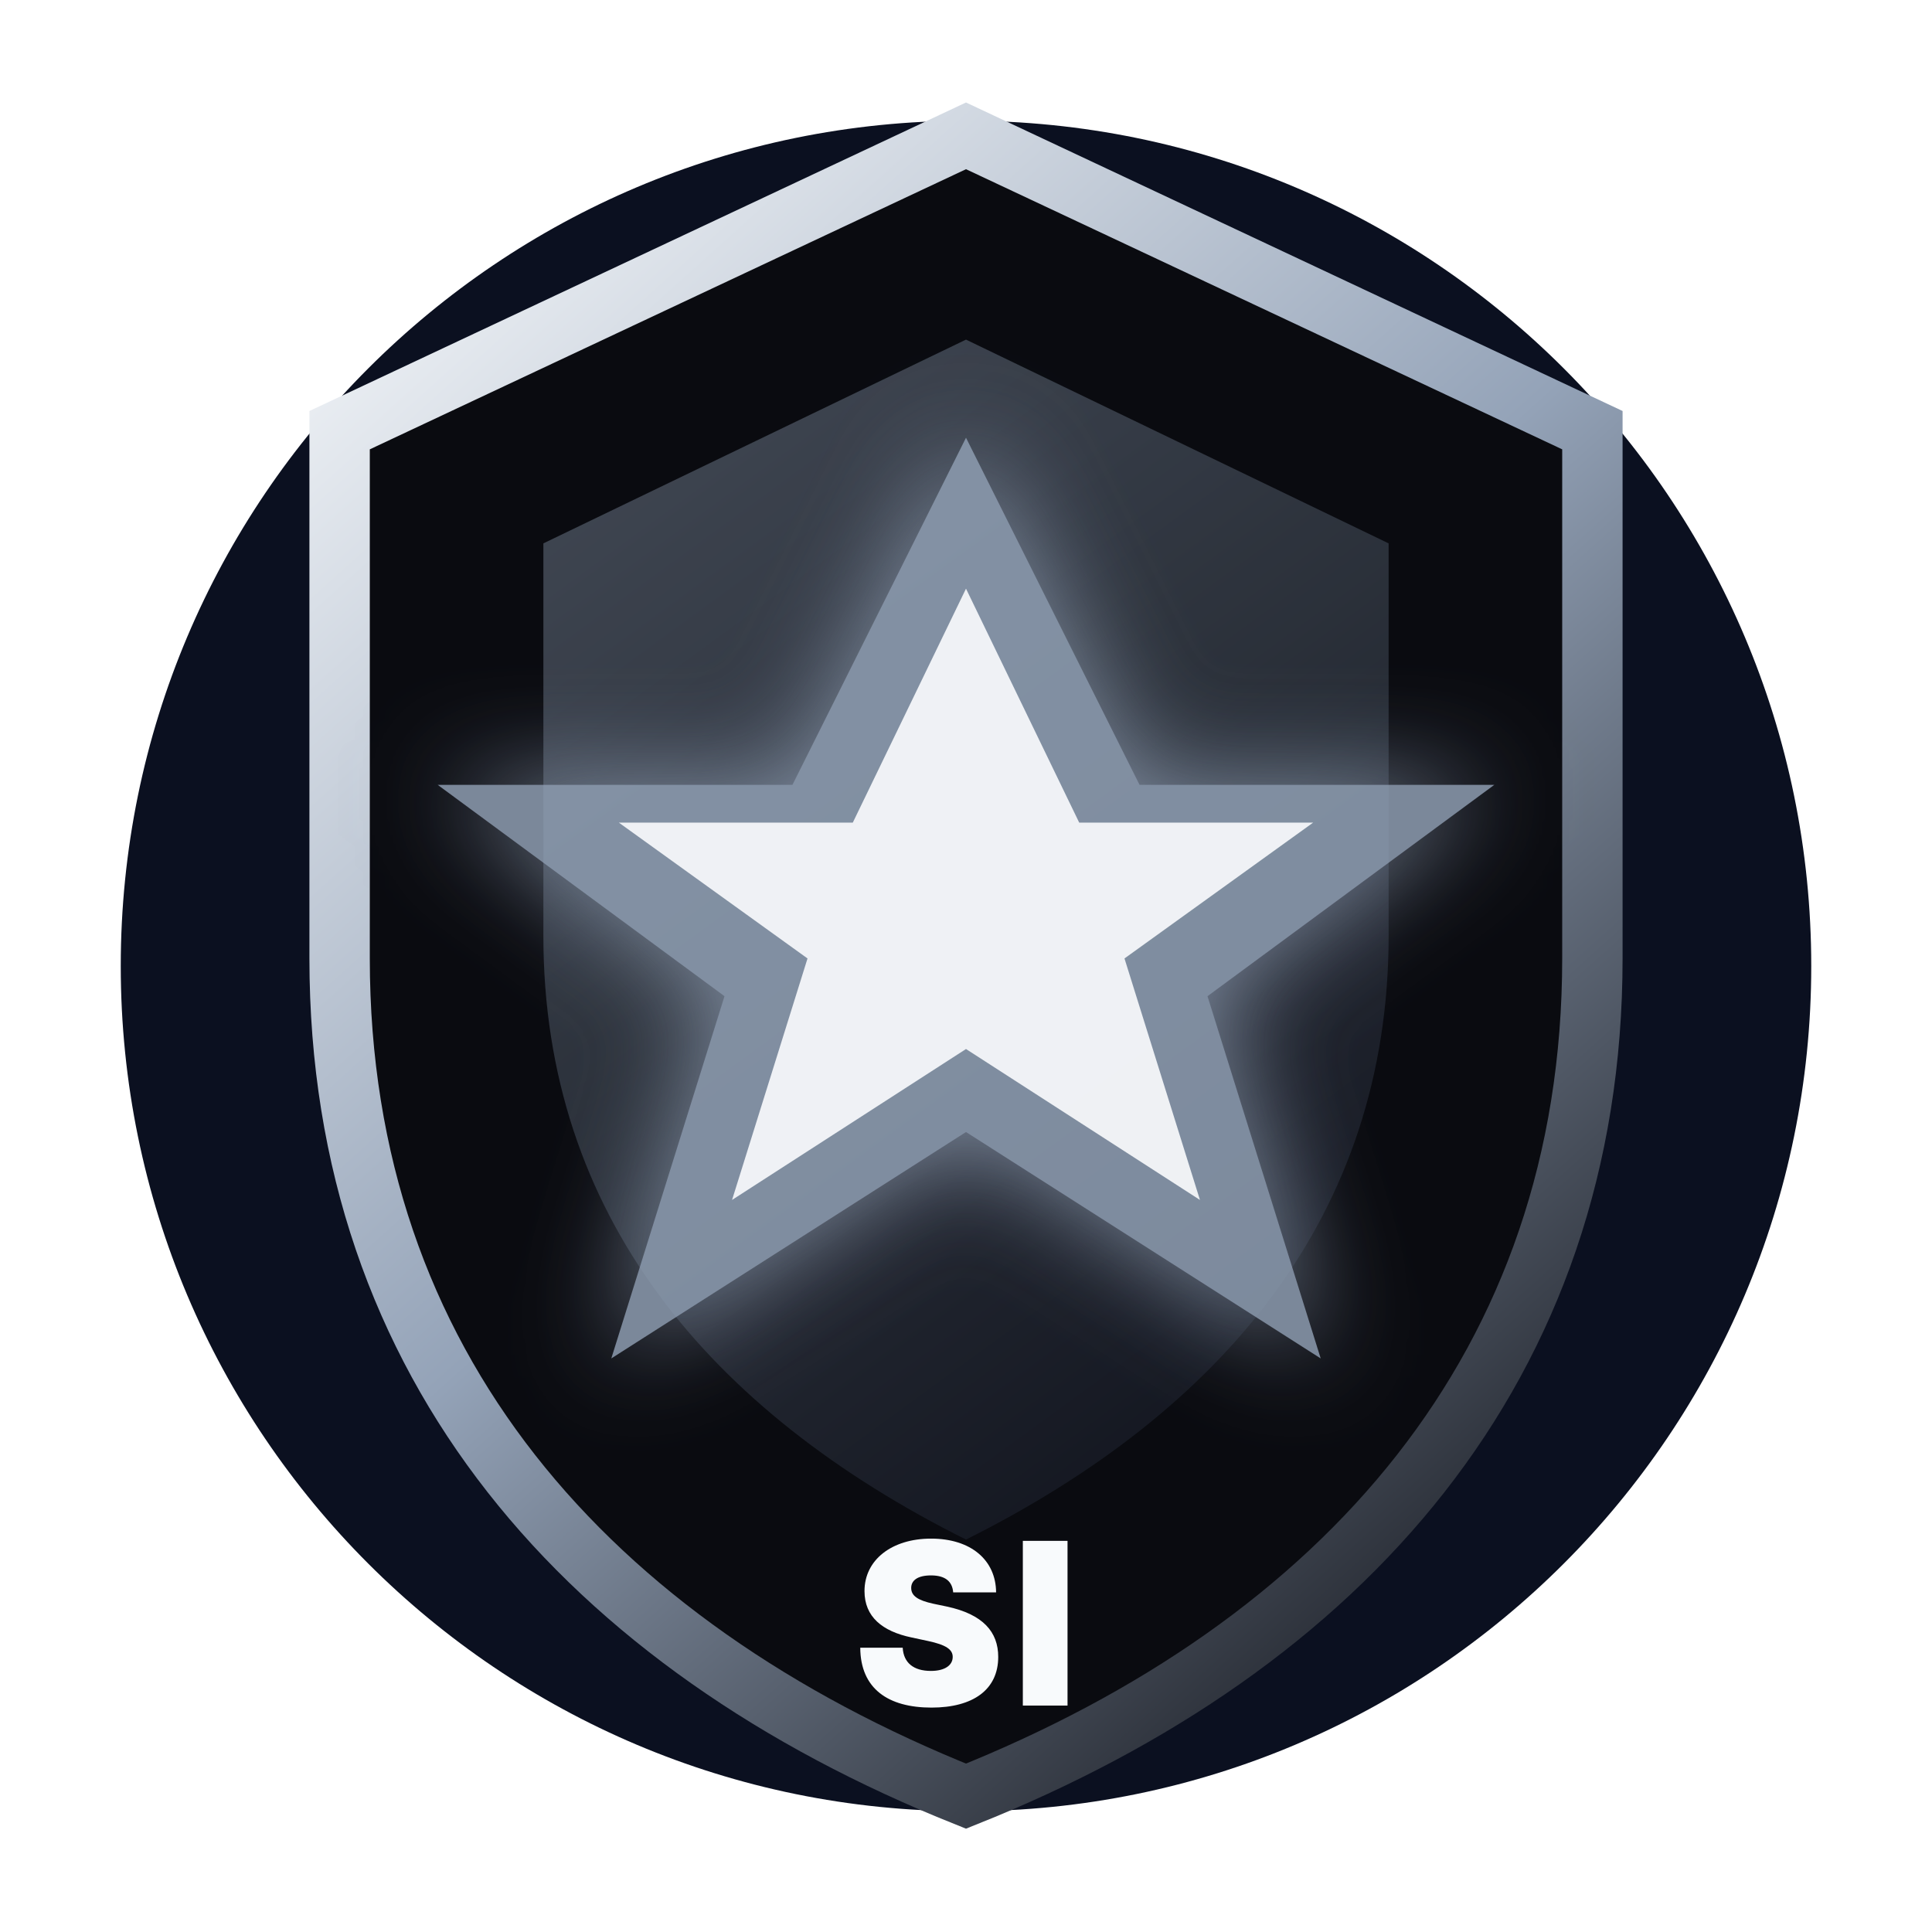
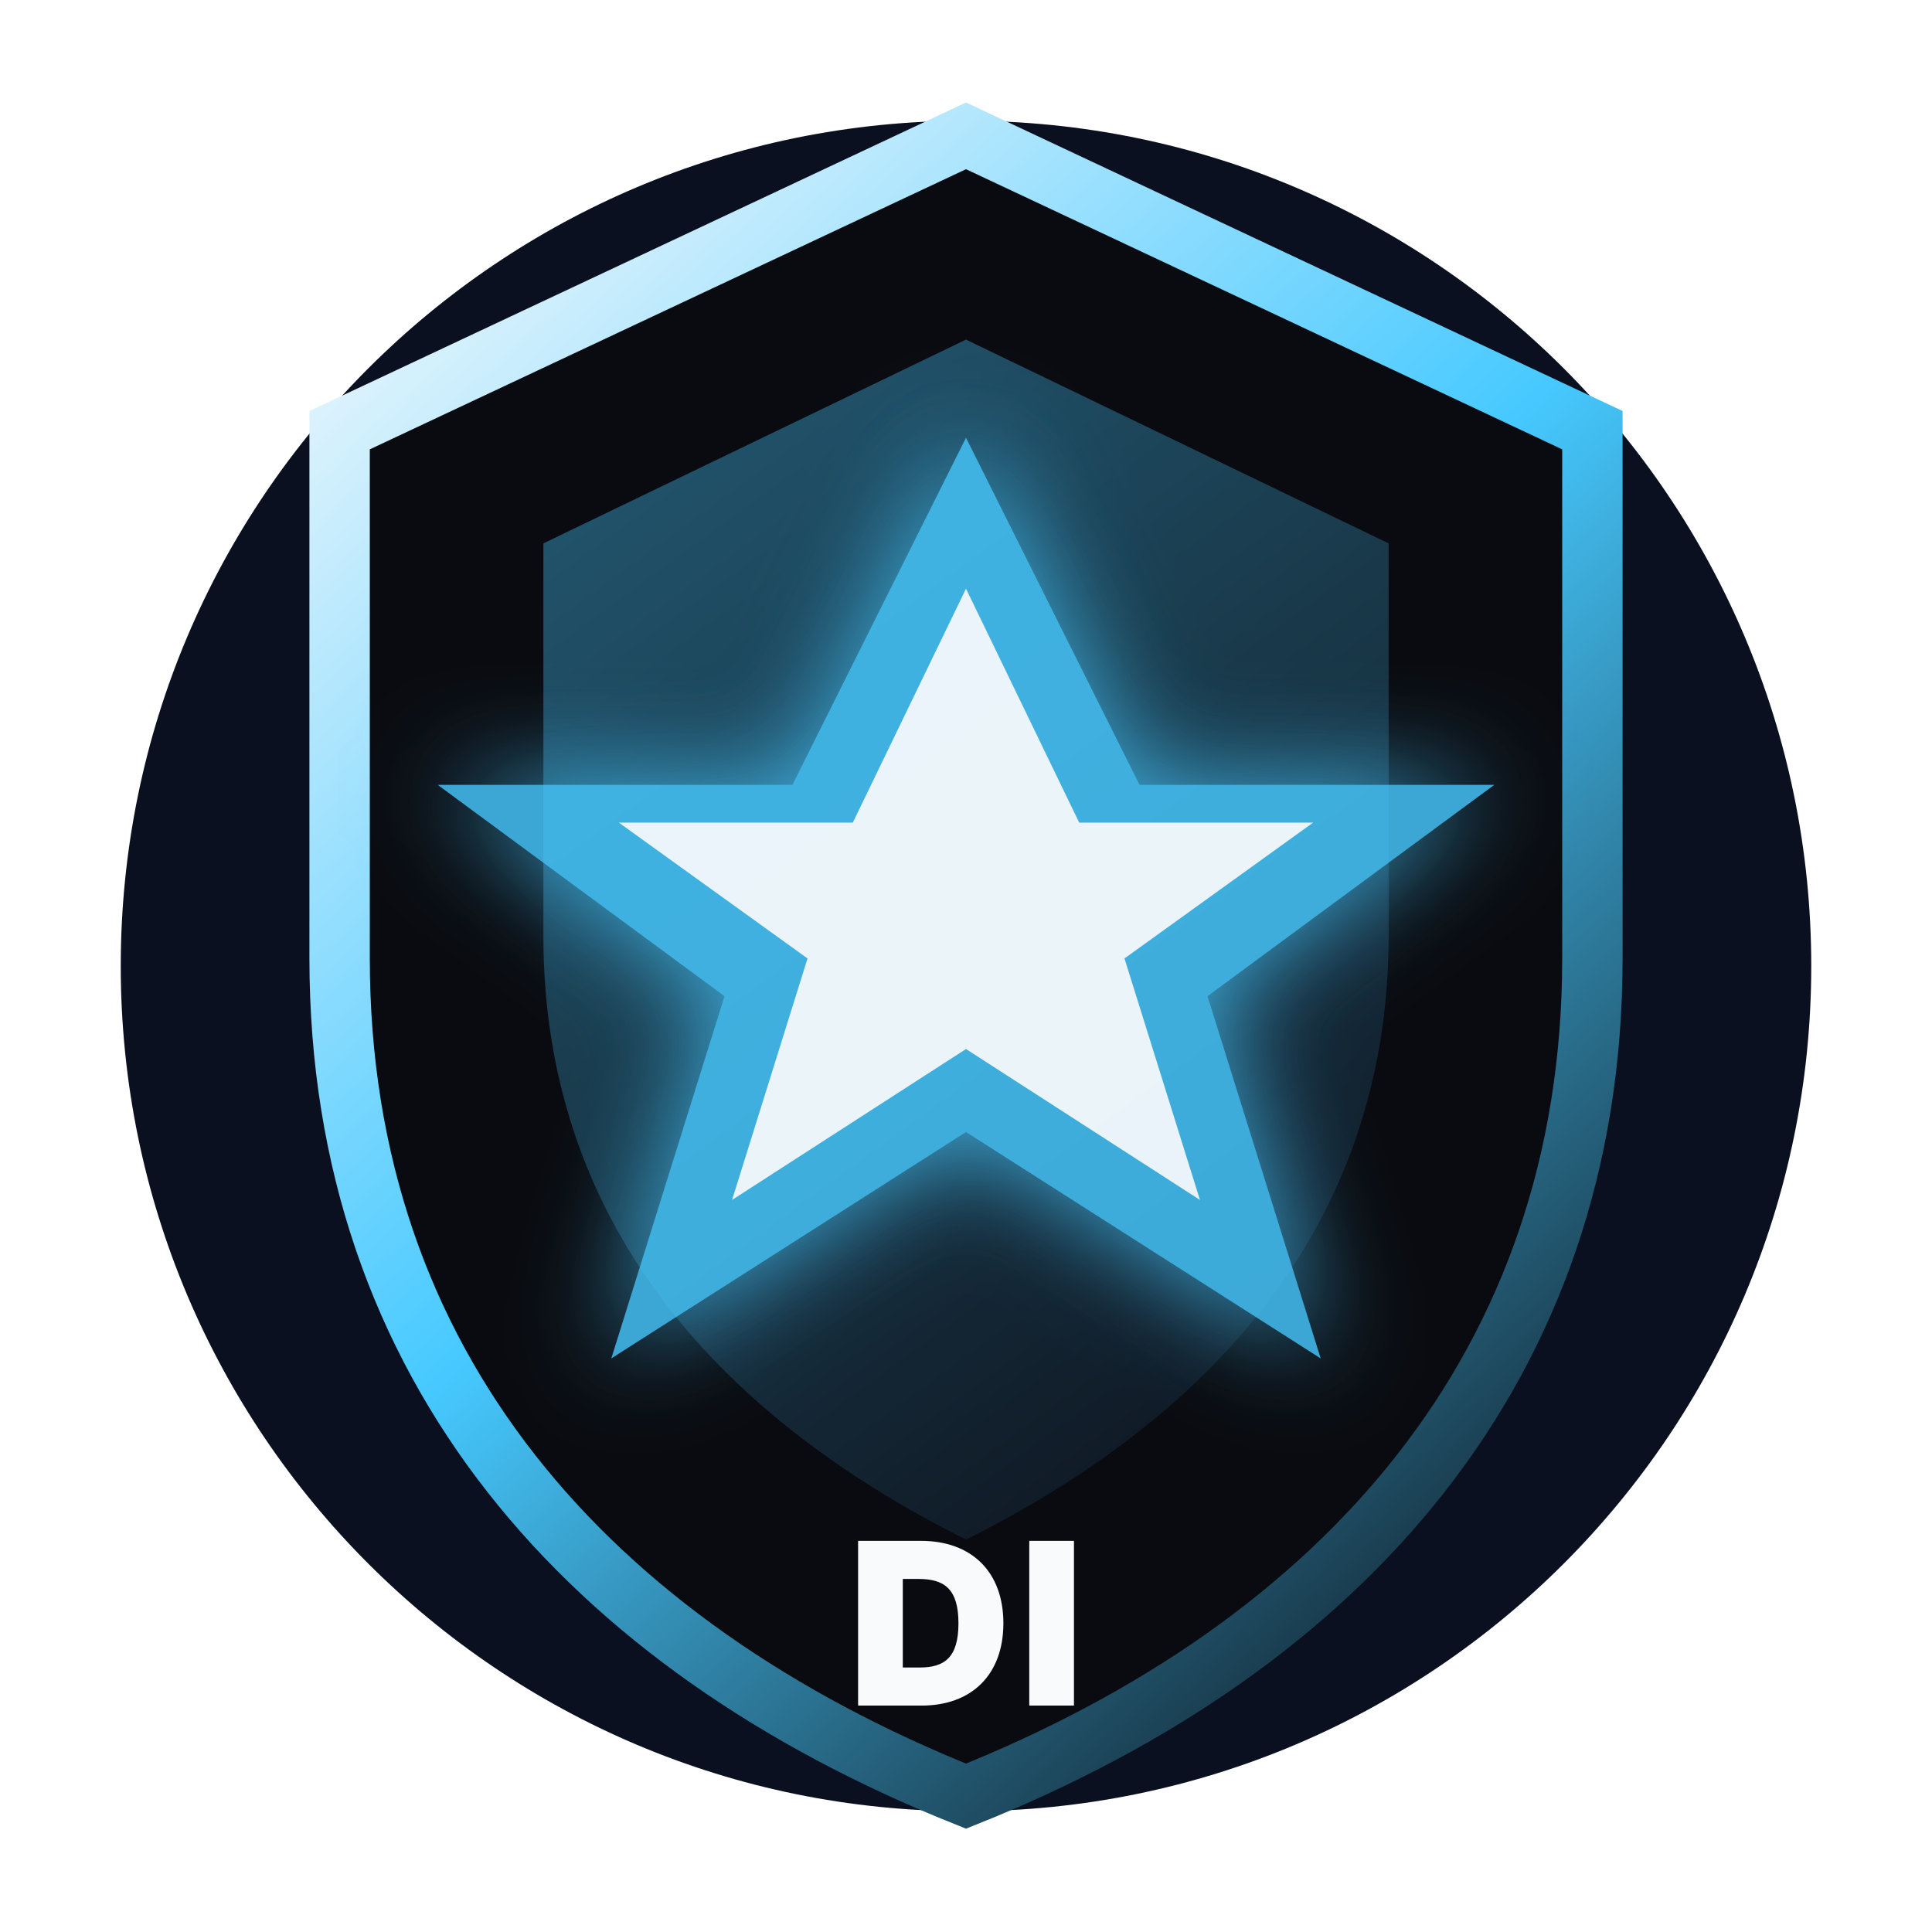
- <svg xmlns="http://www.w3.org/2000/svg" viewBox="0 0 256 256" role="img" aria-label="Silver rank medal">
+ <svg xmlns="http://www.w3.org/2000/svg" viewBox="0 0 256 256" role="img" aria-label="Diamond rank medal">
  <defs>
    <linearGradient id="g" x1="40" y1="28" x2="218" y2="226" gradientUnits="userSpaceOnUse">
      <stop offset="0" stop-color="#F8FAFC" />
-       <stop offset="0.48" stop-color="#94A3B8" />
+       <stop offset="0.48" stop-color="#46C9FF" />
      <stop offset="1" stop-color="#0A0B10" />
    </linearGradient>
    <linearGradient id="core" x1="74" y1="54" x2="182" y2="202" gradientUnits="userSpaceOnUse">
-       <stop offset="0" stop-color="#94A3B8" stop-opacity=".95" />
+       <stop offset="0" stop-color="#46C9FF" stop-opacity=".95" />
      <stop offset="1" stop-color="#111827" />
    </linearGradient>
    <filter id="glow" x="-45%" y="-45%" width="190%" height="190%">
      <feGaussianBlur stdDeviation="7" result="b" />
      <feMerge>
        <feMergeNode in="b" />
        <feMergeNode in="SourceGraphic" />
      </feMerge>
    </filter>
  </defs>
  <circle cx="128" cy="128" r="112" fill="#0B1020" />
  <path d="M128 18 211 57v70c0 54-33 91-83 111-50-20-83-57-83-111V57l83-39Z" fill="#0A0B10" stroke="url(#g)" stroke-width="8" />
  <path d="M128 45 184 72v52c0 37-22 63-56 80-34-17-56-43-56-80V72l56-27Z" fill="url(#core)" opacity=".42" />
-   <path d="M128 58 151 104h47l-38 28 15 48-47-30-47 30 15-48-38-28h47l23-46Z" fill="#94A3B8" opacity=".82" filter="url(#glow)" />
+   <path d="M128 58 151 104h47l-38 28 15 48-47-30-47 30 15-48-38-28h47l23-46Z" fill="#46C9FF" opacity=".82" filter="url(#glow)" />
  <path d="M128 78 143 109h31l-25 18 10 32-31-20-31 20 10-32-25-18h31l15-31Z" fill="#F8FAFC" opacity=".92" />
-   <text x="128" y="226" text-anchor="middle" font-family="Inter, Arial, sans-serif" font-size="30" font-weight="900" fill="#F8FAFC" letter-spacing="1">SI</text>
+   <text x="128" y="226" text-anchor="middle" font-family="Inter, Arial, sans-serif" font-size="30" font-weight="900" fill="#F8FAFC" letter-spacing="1">DI</text>
</svg>
